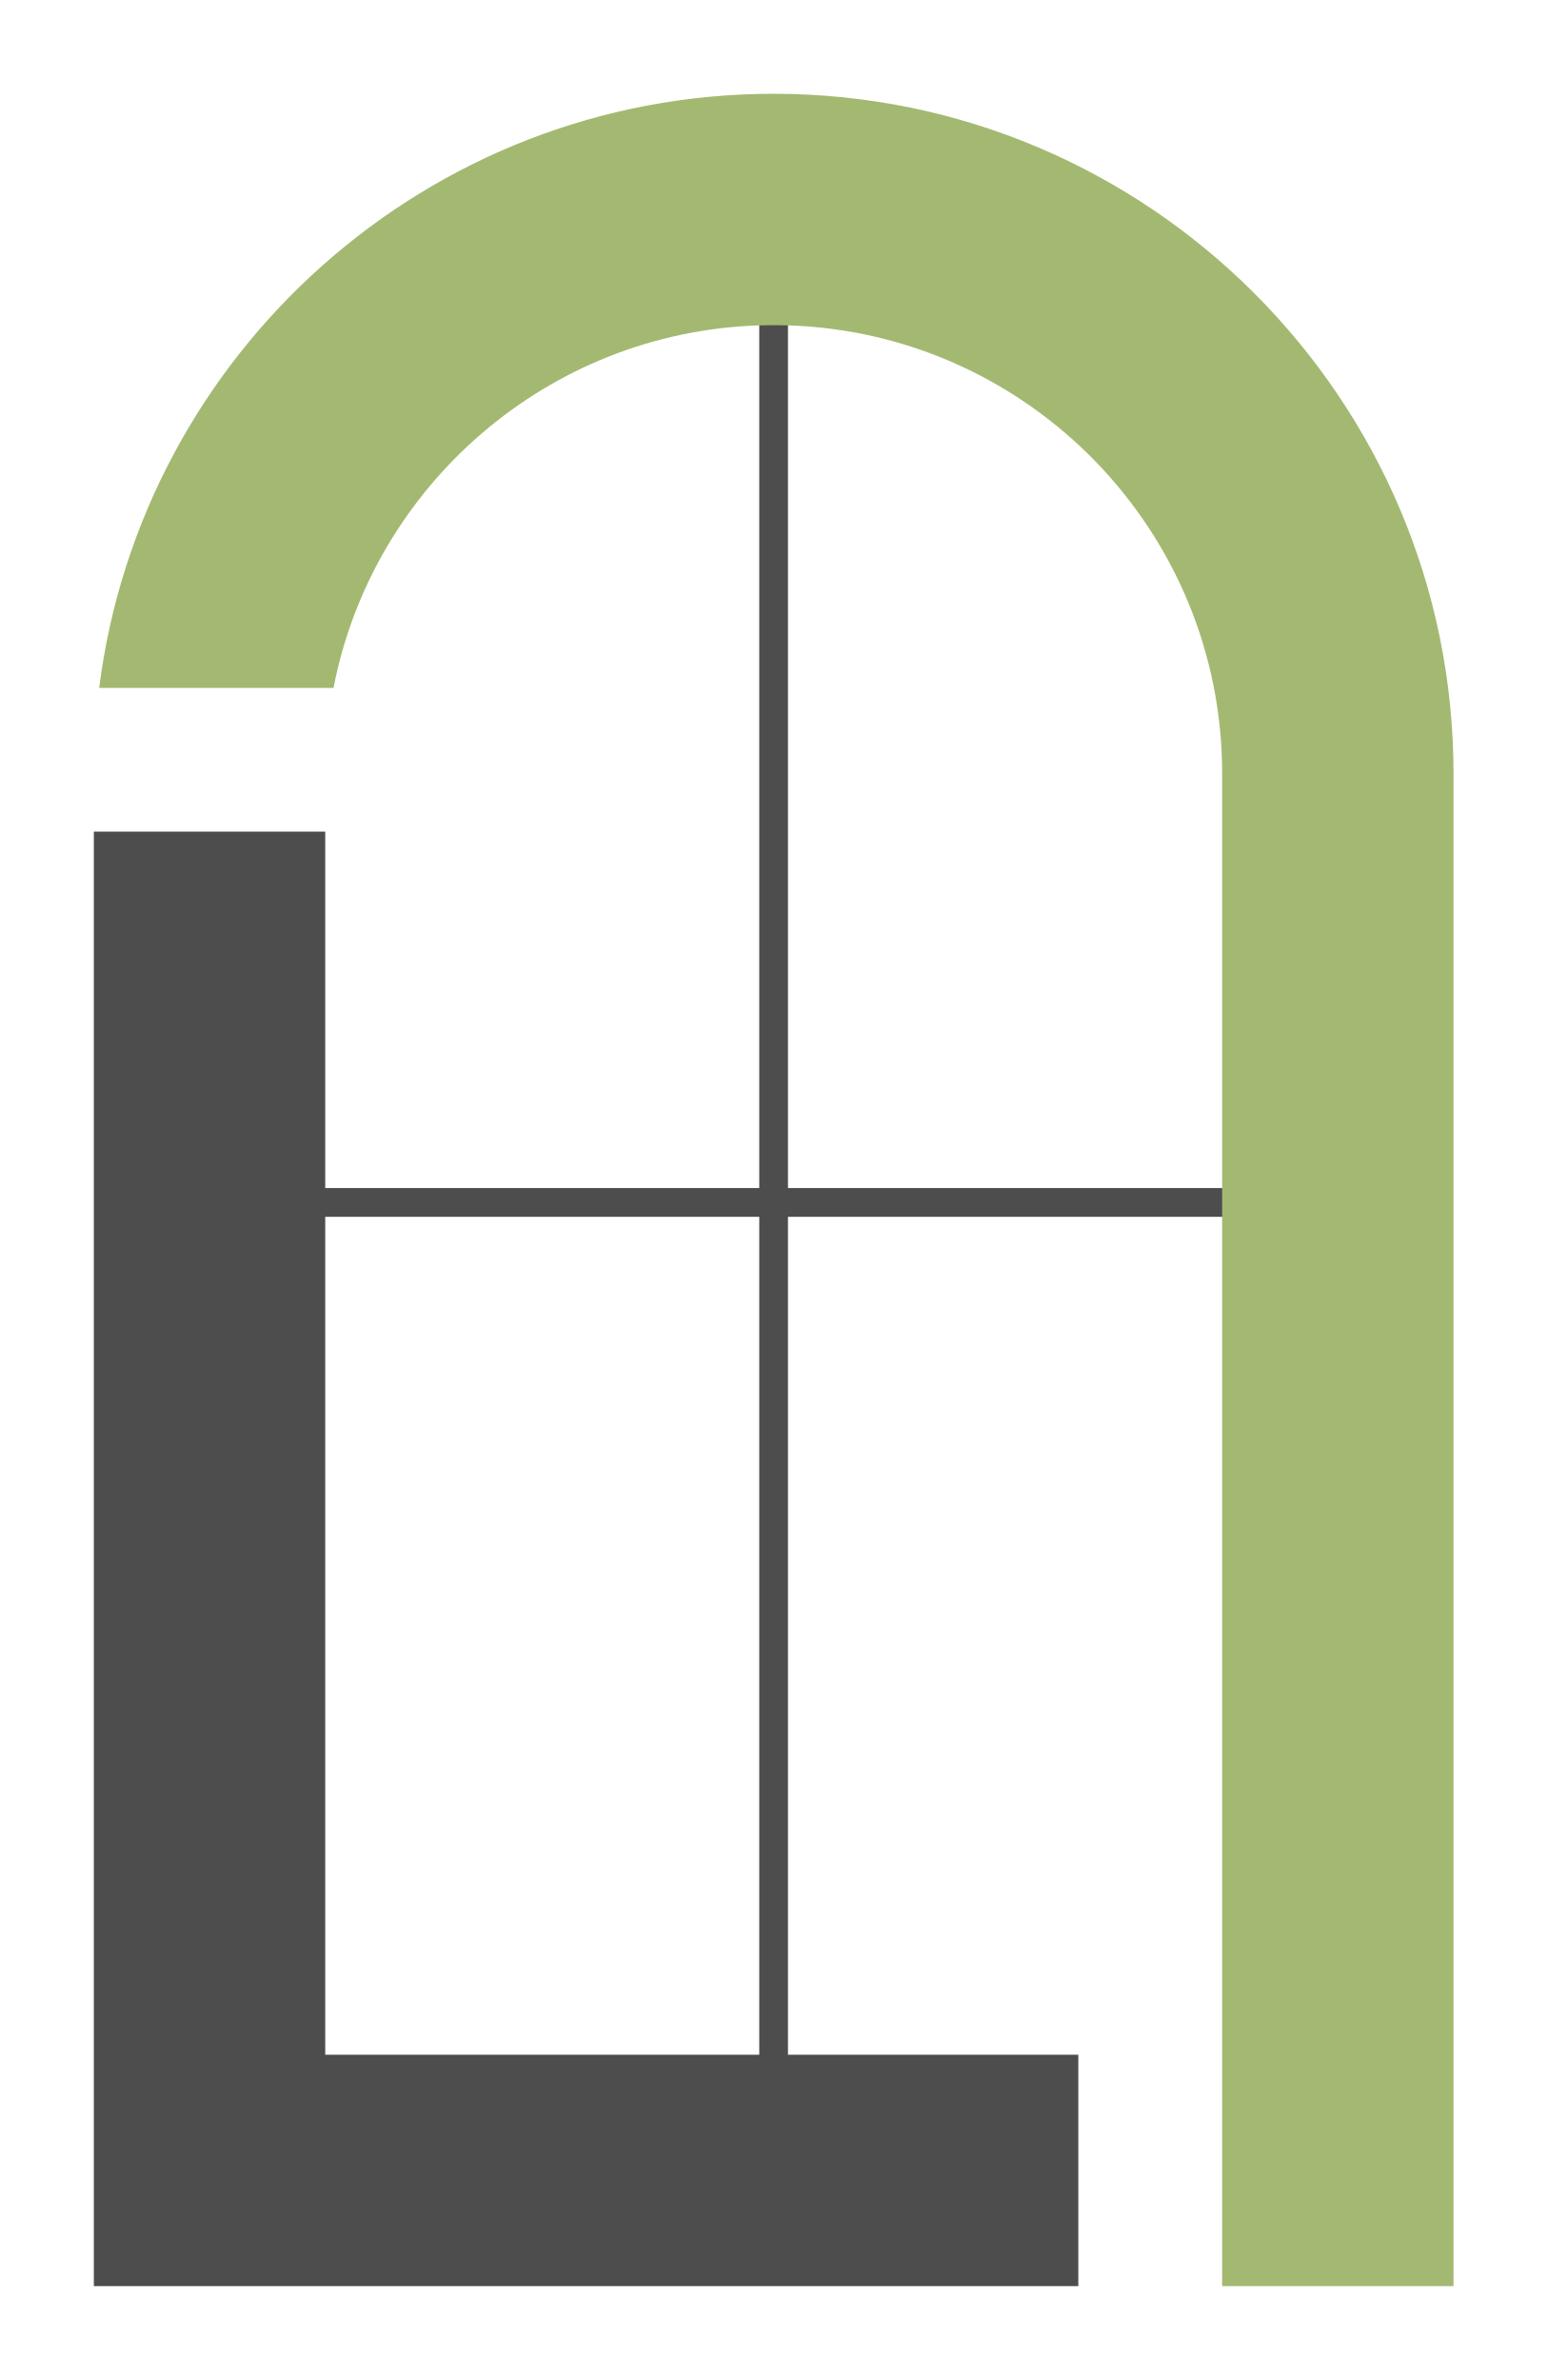
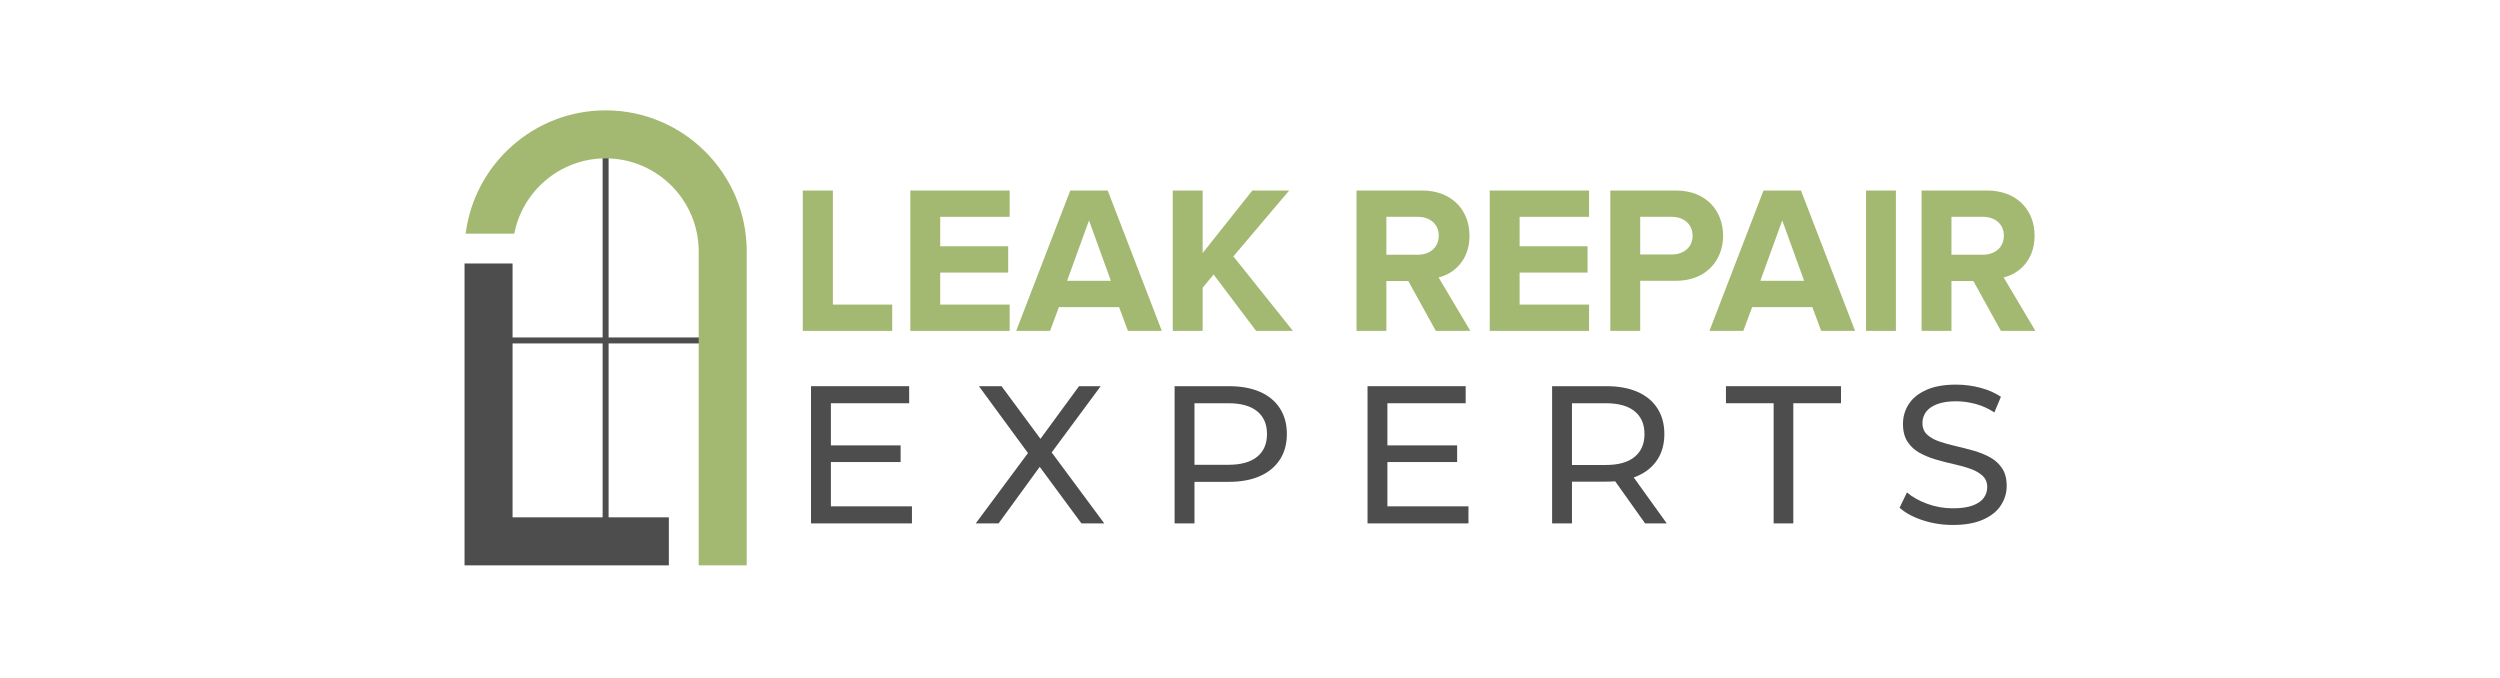
- <svg xmlns="http://www.w3.org/2000/svg" viewBox="228.58 46.68 164.93 253.69" width="164.93" height="253.69">
+ <svg xmlns="http://www.w3.org/2000/svg" width="1283.98" height="348.018" viewBox="0 0 1283.98 348.018">
  <path fill-rule="nonzero" fill="rgb(30.588%, 30.196%, 30.588%)" fill-opacity="1" d="M 312.57 280.68 L 309.508 280.68 L 309.508 69.035 L 312.57 69.035 Z M 312.57 280.68 " />
  <path fill-rule="nonzero" fill="rgb(30.588%, 30.196%, 30.588%)" fill-opacity="1" d="M 375.047 176.383 L 247.047 176.383 L 247.047 173.316 L 375.047 173.316 Z M 375.047 176.383 " />
+   <path fill-rule="nonzero" fill="rgb(63.922%, 72.549%, 44.313%)" fill-opacity="1" d="M 412.301 169.941 L 412.301 97.852 L 427.754 97.852 L 427.754 156.434 L 458.234 156.434 L 458.234 169.941 Z M 412.301 169.941 " />
+   <path fill-rule="nonzero" fill="rgb(63.922%, 72.549%, 44.313%)" fill-opacity="1" d="M 467.535 169.941 L 467.535 97.852 L 518.551 97.852 L 518.551 111.359 L 482.883 111.359 L 482.883 126.492 L 517.793 126.492 L 517.793 140.004 L 482.883 140.004 L 482.883 156.434 L 518.551 156.434 L 518.551 169.941 Z M 467.535 169.941 " />
+   <path fill-rule="nonzero" fill="rgb(63.922%, 72.549%, 44.313%)" fill-opacity="1" d="M 559.301 113.199 L 548.059 144.219 L 570.543 144.219 Z M 579.297 169.941 L 574.758 157.73 L 543.844 157.73 L 539.305 169.941 L 521.902 169.941 L 549.68 97.852 L 568.918 97.852 L 596.699 169.941 Z M 579.297 169.941 " />
+   <path fill-rule="nonzero" fill="rgb(63.922%, 72.549%, 44.313%)" fill-opacity="1" d="M 645.125 169.941 L 623.293 140.977 L 617.672 147.785 L 617.672 169.941 L 602.324 169.941 L 602.324 97.852 L 617.672 97.852 L 617.672 129.949 L 643.18 97.852 L 662.094 97.852 L 633.453 131.68 L 664.039 169.941 Z M 645.125 169.941 " />
+   <path fill-rule="nonzero" fill="rgb(63.922%, 72.549%, 44.313%)" fill-opacity="1" d="M 738.945 120.98 C 738.945 115.035 734.301 111.359 728.246 111.359 L 712.031 111.359 L 712.031 130.816 L 728.246 130.816 C 734.301 130.816 738.945 127.141 738.945 120.98 M 737.434 169.941 L 723.273 144.328 L 712.031 144.328 L 712.031 169.941 L 696.688 169.941 L 696.688 97.852 L 730.406 97.852 C 745.43 97.852 754.727 107.688 754.727 121.09 C 754.727 133.734 746.621 140.652 738.84 142.488 L 755.16 169.941 Z M 737.434 169.941 " />
+   <path fill-rule="nonzero" fill="rgb(63.922%, 72.549%, 44.313%)" fill-opacity="1" d="M 765.109 169.941 L 765.109 97.852 L 816.125 97.852 L 816.125 111.359 L 780.457 111.359 L 780.457 126.492 L 815.367 126.492 L 815.367 140.004 L 780.457 140.004 L 780.457 156.434 L 816.125 156.434 L 816.125 169.941 Z M 765.109 169.941 " />
+   <path fill-rule="nonzero" fill="rgb(63.922%, 72.549%, 44.313%)" fill-opacity="1" d="M 869.305 121.09 C 869.305 115.035 864.656 111.359 858.605 111.359 L 842.391 111.359 L 842.391 130.707 L 858.605 130.707 C 864.656 130.707 869.305 127.035 869.305 121.09 M 827.043 169.941 L 827.043 97.852 L 860.766 97.852 C 876.438 97.852 884.977 108.441 884.977 121.09 C 884.977 133.625 876.328 144.219 860.766 144.219 L 842.391 144.219 L 842.391 169.941 Z M 827.043 169.941 " />
+   <path fill-rule="nonzero" fill="rgb(63.922%, 72.549%, 44.313%)" fill-opacity="1" d="M 915.352 113.199 L 904.109 144.219 L 926.59 144.219 Z M 935.348 169.941 L 930.809 157.73 L 899.895 157.73 L 895.355 169.941 L 877.953 169.941 L 905.73 97.852 L 924.969 97.852 L 952.75 169.941 Z M 935.348 169.941 " />
+   <path fill-rule="nonzero" fill="rgb(63.922%, 72.549%, 44.313%)" fill-opacity="1" d="M 958.375 97.852 L 973.723 97.852 L 973.723 169.941 L 958.375 169.941 Z M 958.375 97.852 " />
+   <path fill-rule="nonzero" fill="rgb(63.922%, 72.549%, 44.313%)" fill-opacity="1" d="M 1029.168 120.98 C 1029.168 115.035 1024.523 111.359 1018.469 111.359 L 1002.254 111.359 L 1002.254 130.816 L 1018.469 130.816 C 1024.523 130.816 1029.168 127.141 1029.168 120.98 M 1027.656 169.941 L 1013.496 144.328 L 1002.254 144.328 L 1002.254 169.941 L 986.91 169.941 L 986.91 97.852 L 1020.629 97.852 C 1035.652 97.852 1044.949 107.688 1044.949 121.09 C 1044.949 133.734 1036.844 140.652 1029.062 142.488 L 1045.383 169.941 Z M 1027.656 169.941 " />
  <path fill-rule="nonzero" fill="rgb(63.922%, 72.549%, 44.313%)" fill-opacity="1" d="M 311.039 56.676 C 274.176 56.676 243.656 84.352 239.152 120.008 L 264.129 120.008 C 268.293 98.488 286.961 82.078 309.508 81.363 C 310.012 81.352 310.531 81.34 311.039 81.34 C 311.547 81.34 312.062 81.352 312.57 81.363 C 338.234 82.168 358.848 103.277 358.848 129.133 L 358.848 290.363 L 383.508 290.363 L 383.508 129.133 C 383.508 89.18 350.992 56.676 311.039 56.676 " />
  <path fill-rule="nonzero" fill="rgb(30.588%, 30.196%, 30.588%)" fill-opacity="1" d="M 263.246 265.699 L 263.246 135.324 L 238.582 135.324 L 238.582 290.363 L 343.516 290.363 L 343.516 265.699 Z M 263.246 265.699 " />
+   <path fill-rule="nonzero" fill="rgb(30.588%, 30.196%, 30.588%)" fill-opacity="1" d="M 468.367 260.055 L 426.734 260.055 L 426.734 237.301 L 462.551 237.301 L 462.551 228.746 L 426.734 228.746 L 426.734 207.102 L 466.938 207.102 L 466.938 198.34 L 416.531 198.34 L 416.531 268.812 L 468.367 268.812 Z M 468.367 260.055 " />
+   <path fill-rule="nonzero" fill="rgb(30.588%, 30.196%, 30.588%)" fill-opacity="1" d="M 512.859 268.812 L 533.996 239.762 L 555.41 268.812 L 567.145 268.812 L 540.133 232.363 L 565.309 198.34 L 554.184 198.34 L 534.367 225.375 L 514.387 198.34 L 502.754 198.34 L 527.957 232.695 L 501.121 268.812 Z M 512.859 268.812 " />
+   <path fill-rule="nonzero" fill="rgb(30.588%, 30.196%, 30.588%)" fill-opacity="1" d="M 613.473 238.711 L 613.473 207.098 L 630.816 207.098 C 637.352 207.098 642.301 208.477 645.668 211.227 C 649.031 213.98 650.719 217.871 650.719 222.906 C 650.719 227.941 649.031 231.832 645.668 234.582 C 642.301 237.336 637.352 238.711 630.816 238.711 Z M 647.145 244.5 C 651.566 242.52 654.969 239.703 657.348 236.043 C 659.73 232.387 660.922 228.008 660.922 222.906 C 660.922 217.805 659.73 213.41 657.348 209.719 C 654.969 206.027 651.566 203.207 647.145 201.262 C 642.723 199.316 637.383 198.34 631.125 198.34 L 603.266 198.34 L 603.266 268.812 L 613.473 268.812 L 613.473 247.469 L 631.125 247.469 C 637.383 247.469 642.723 246.48 647.145 244.5 " />
+   <path fill-rule="nonzero" fill="rgb(30.588%, 30.196%, 30.588%)" fill-opacity="1" d="M 754.188 260.055 L 712.555 260.055 L 712.555 237.301 L 748.371 237.301 L 748.371 228.746 L 712.555 228.746 L 712.555 207.102 L 752.758 207.102 L 752.758 198.34 L 702.352 198.34 L 702.352 268.812 L 754.188 268.812 Z M 754.188 260.055 " />
+   <path fill-rule="nonzero" fill="rgb(30.588%, 30.196%, 30.588%)" fill-opacity="1" d="M 839.547 211.227 C 842.914 213.98 844.598 217.871 844.598 222.906 C 844.598 227.941 842.914 231.852 839.547 234.633 C 836.18 237.422 831.23 238.812 824.699 238.812 L 807.352 238.812 L 807.352 207.098 L 824.699 207.098 C 831.23 207.098 836.18 208.477 839.547 211.227 M 807.352 247.367 L 825.004 247.367 C 826.574 247.367 828.086 247.309 829.543 247.184 L 844.902 268.812 L 856.027 268.812 L 839.078 245.215 C 839.742 244.977 840.398 244.727 841.027 244.449 C 845.445 242.504 848.848 239.703 851.23 236.043 C 853.609 232.387 854.801 228.008 854.801 222.906 C 854.801 217.805 853.609 213.41 851.23 209.719 C 848.848 206.027 845.445 203.207 841.027 201.262 C 836.602 199.316 831.266 198.34 825.004 198.34 L 797.148 198.34 L 797.148 268.812 L 807.352 268.812 Z M 807.352 247.367 " />
+   <path fill-rule="nonzero" fill="rgb(30.588%, 30.196%, 30.588%)" fill-opacity="1" d="M 910.926 268.812 L 921.027 268.812 L 921.027 207.098 L 945.516 207.098 L 945.516 198.34 L 886.434 198.34 L 886.434 207.098 L 910.926 207.098 Z M 910.926 268.812 " />
+   <path fill-rule="nonzero" fill="rgb(30.588%, 30.196%, 30.588%)" fill-opacity="1" d="M 1028.273 240.523 C 1026.707 238.176 1024.652 236.297 1022.098 234.887 C 1019.551 233.477 1016.723 232.336 1013.629 231.461 C 1010.535 230.59 1007.457 229.801 1004.395 229.098 C 1001.332 228.391 998.527 227.602 995.977 226.73 C 993.426 225.859 991.352 224.684 989.754 223.207 C 988.152 221.73 987.355 219.75 987.355 217.266 C 987.355 215.188 987.949 213.309 989.141 211.629 C 990.328 209.953 992.215 208.609 994.805 207.602 C 997.387 206.598 1000.688 206.094 1004.703 206.094 C 1007.898 206.094 1011.195 206.547 1014.598 207.453 C 1018 208.359 1021.234 209.816 1024.293 211.832 L 1027.66 203.777 C 1024.668 201.766 1021.129 200.219 1017.047 199.145 C 1012.965 198.074 1008.852 197.535 1004.703 197.535 C 998.441 197.535 993.289 198.457 989.242 200.305 C 985.195 202.152 982.203 204.602 980.262 207.652 C 978.324 210.707 977.352 214.047 977.352 217.672 C 977.352 221.43 978.137 224.5 979.699 226.883 C 981.266 229.266 983.324 231.16 985.875 232.57 C 988.426 233.98 991.246 235.137 994.344 236.043 C 997.441 236.949 1000.516 237.738 1003.578 238.41 C 1006.641 239.078 1009.445 239.867 1011.996 240.773 C 1014.547 241.68 1016.621 242.875 1018.223 244.348 C 1019.82 245.824 1020.621 247.77 1020.621 250.188 C 1020.621 252.27 1020.008 254.129 1018.785 255.773 C 1017.559 257.422 1015.652 258.711 1013.07 259.652 C 1010.484 260.594 1007.113 261.062 1002.965 261.062 C 998.406 261.062 994.02 260.289 989.805 258.746 C 985.586 257.203 982.113 255.258 979.395 252.906 L 975.617 260.758 C 978.477 263.375 982.387 265.508 987.355 267.152 C 992.32 268.797 997.523 269.617 1002.965 269.617 C 1009.223 269.617 1014.41 268.695 1018.527 266.848 C 1022.645 265.004 1025.688 262.555 1027.66 259.5 C 1029.633 256.445 1030.621 253.141 1030.621 249.586 C 1030.621 245.895 1029.836 242.875 1028.273 240.523 " />
</svg>
